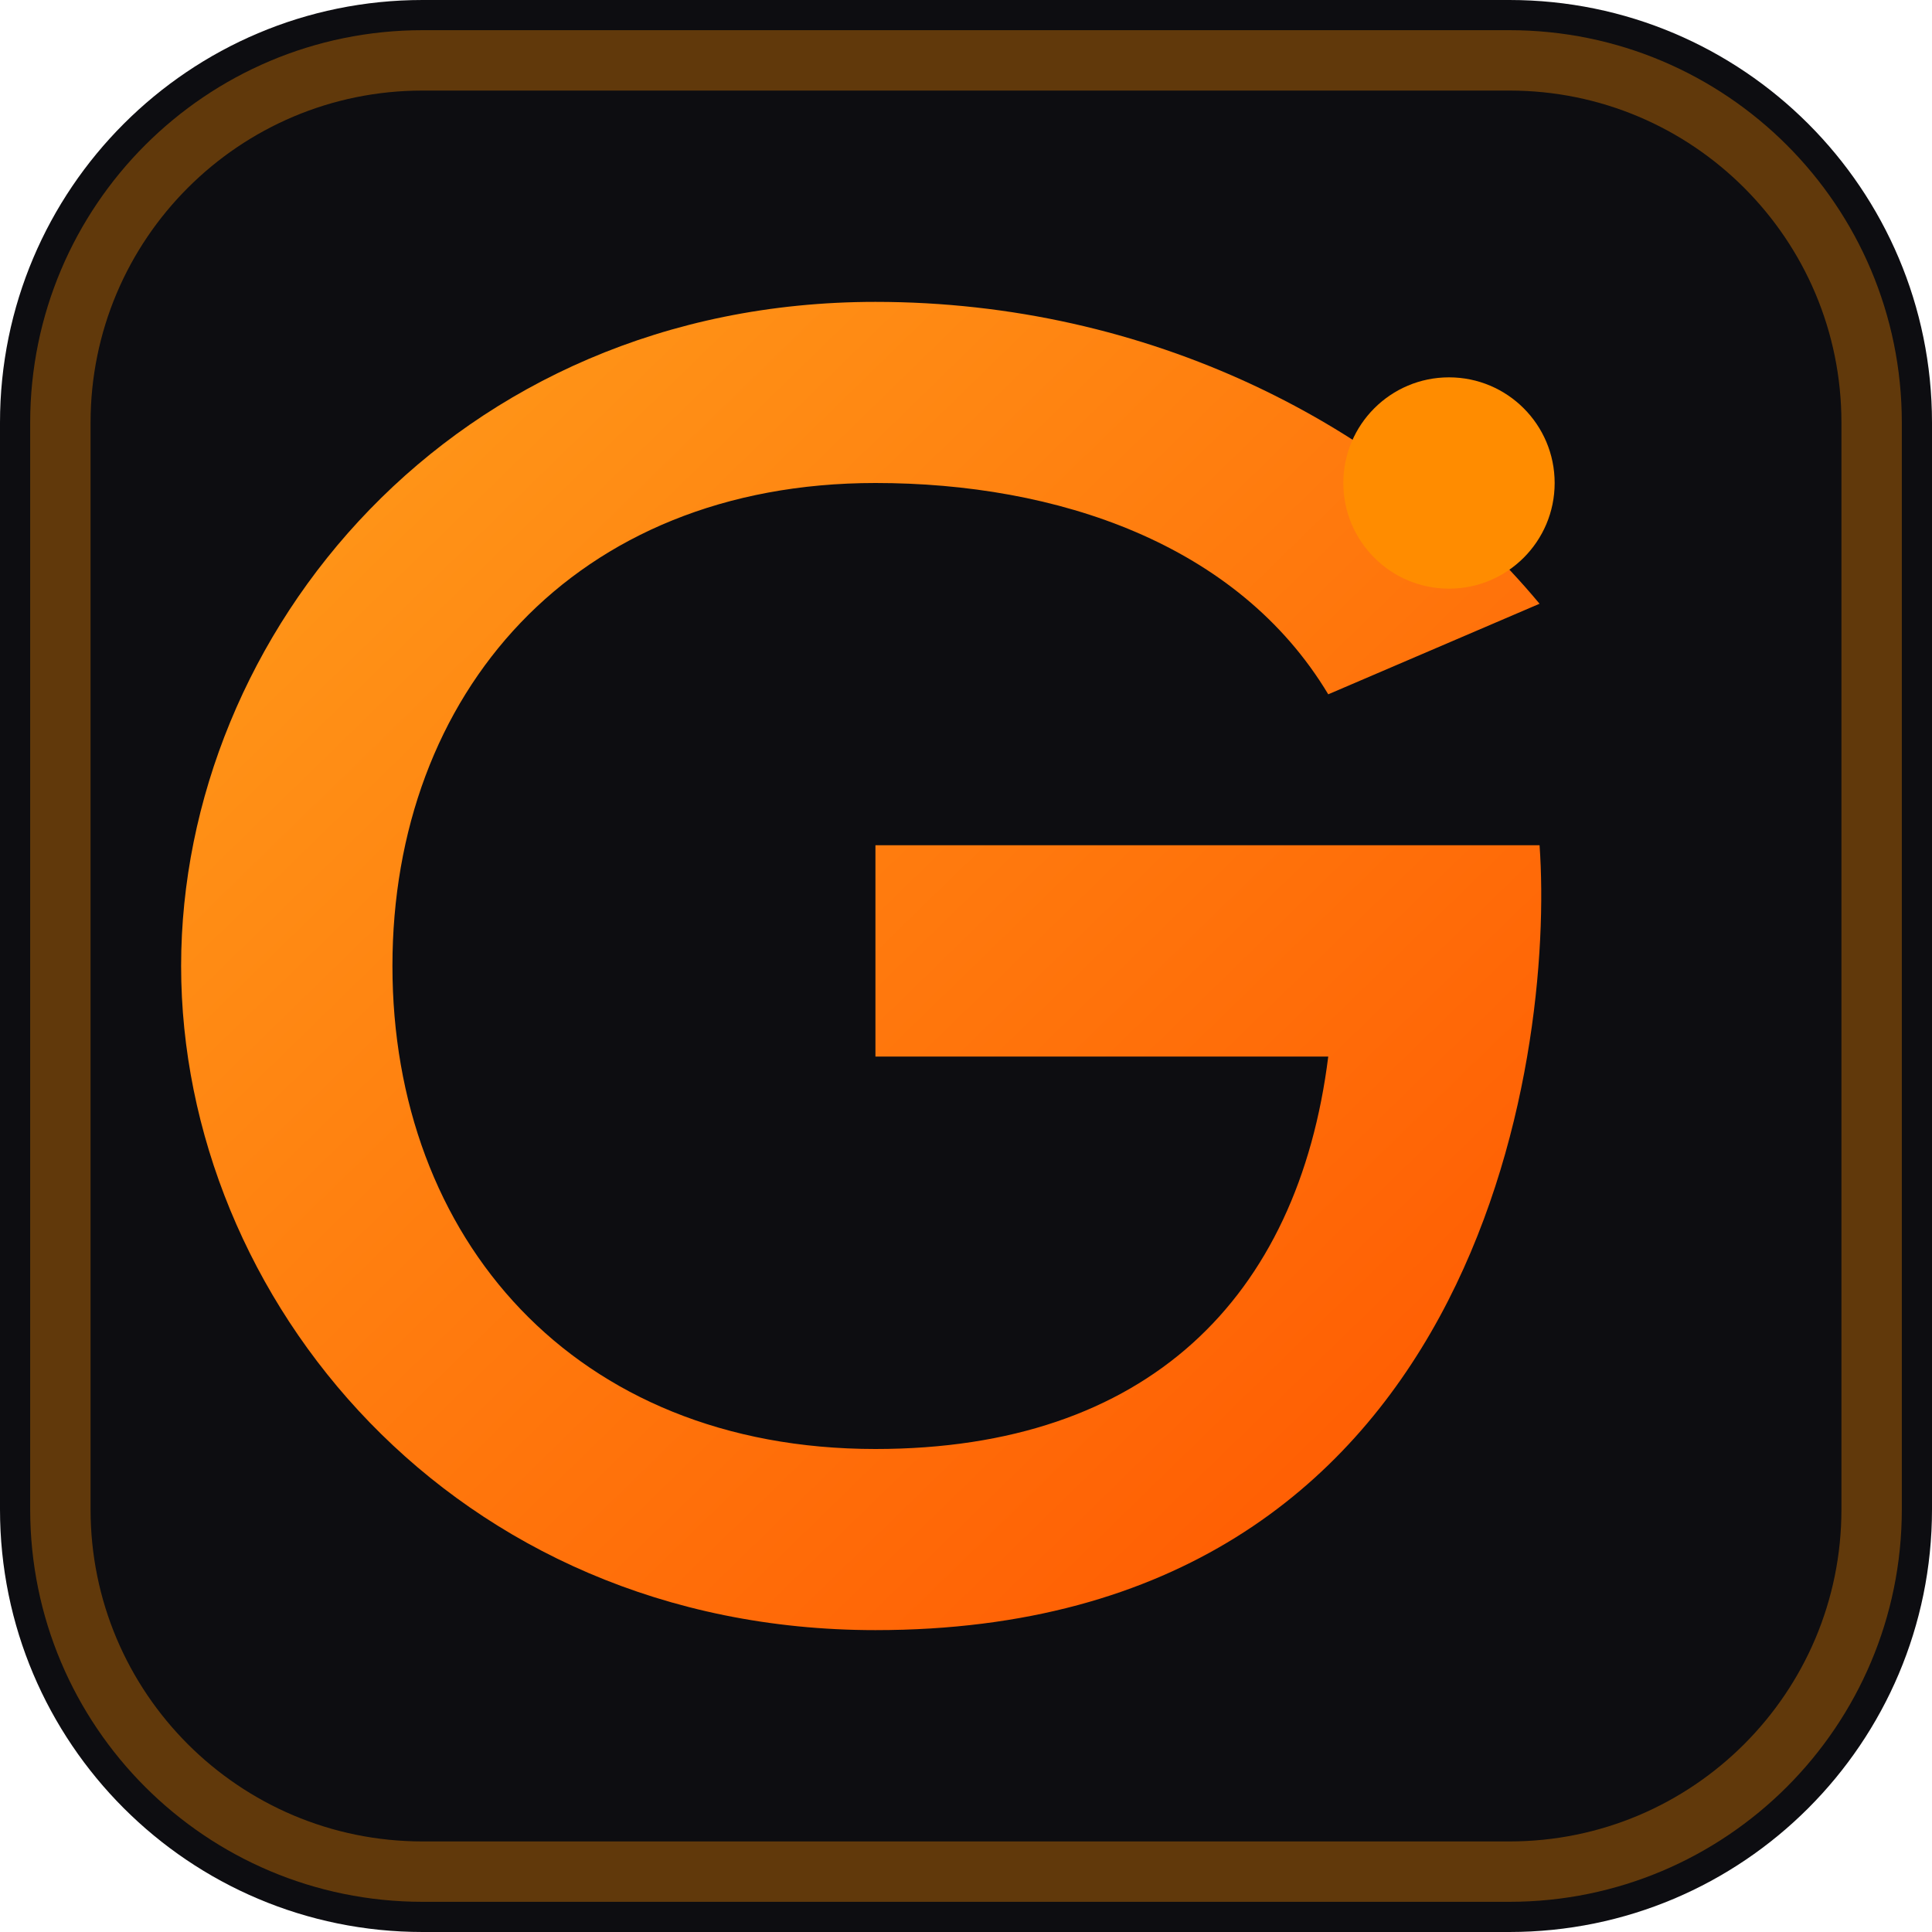
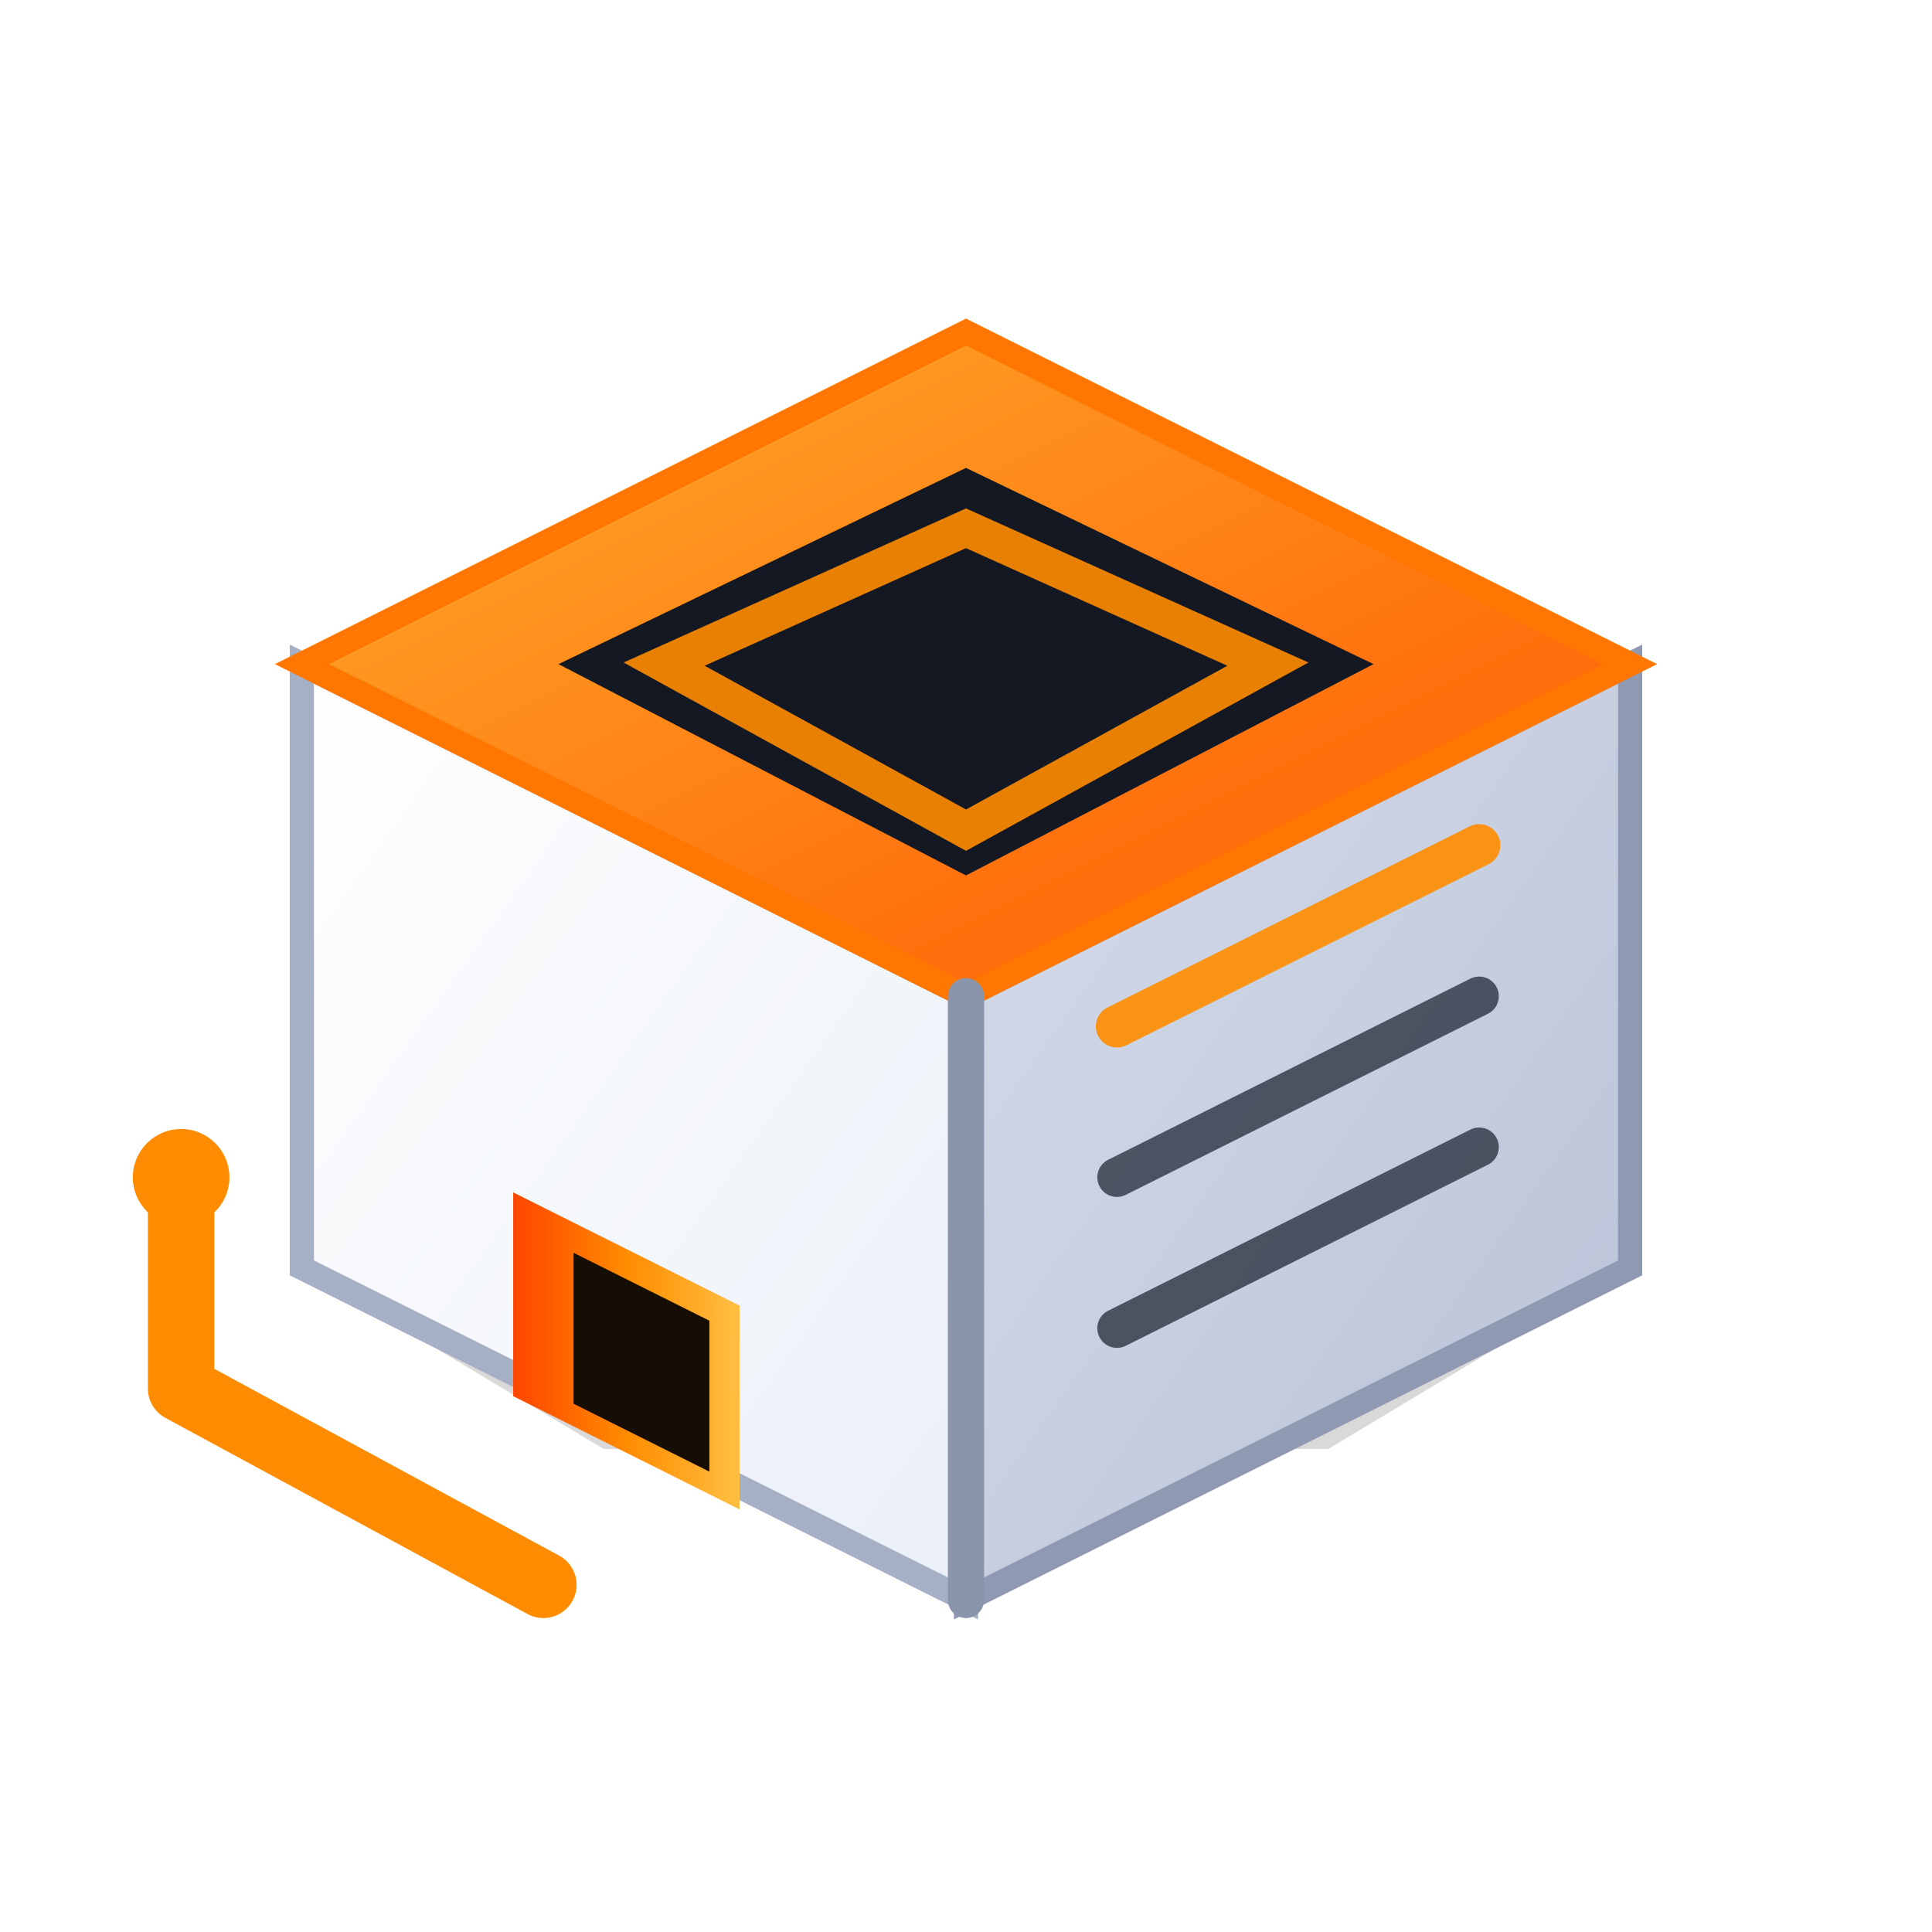
<svg xmlns="http://www.w3.org/2000/svg" viewBox="0 0 64 64" width="64" height="64">
  <defs>
-     <linearGradient id="gGrad" x1="0%" y1="0%" x2="100%" y2="100%">
-       <stop offset="0%" stop-color="#FF9E1B" />
+     <linearGradient id="roofGrad" x1="0%" y1="0%" x2="100%" y2="100%">
+       <stop offset="0%" stop-color="#FFAE2C" />
      <stop offset="100%" stop-color="#FF5500" />
    </linearGradient>
+     <linearGradient id="facadeLeftWhite" x1="0%" y1="0%" x2="100%" y2="100%">
+       <stop offset="0%" stop-color="#FFFFFF" />
+       <stop offset="100%" stop-color="#EAEFF7" />
+     </linearGradient>
+     <linearGradient id="facadeRightWhite" x1="0%" y1="0%" x2="100%" y2="100%">
+       <stop offset="0%" stop-color="#D5DCEB" />
+       <stop offset="100%" stop-color="#B8C1D6" />
+     </linearGradient>
+     <linearGradient id="bayPortal" x1="0%" y1="0%" x2="100%" y2="0%">
+       <stop offset="0%" stop-color="#FF4500" />
+       <stop offset="50%" stop-color="#FF8C00" />
+       <stop offset="100%" stop-color="#FFBF42" />
+     </linearGradient>
  </defs>
-   <rect width="64" height="64" rx="14" fill="#0D0D11" />
-   <rect x="2" y="2" width="60" height="60" rx="12" fill="none" stroke="#FF8C00" stroke-width="2" stroke-opacity="0.35" />
-   <path d="M 44 23 C 41 18 35 16 29 16 C 19 16 13 23 13 32 C 13 41 19 48 29 48 C 38 48 43 43 44 35 L 29 35 L 29 28 L 51 28 C 51.5 35 49 54 29 54 C 15 54 6 43 6 32 C 6 21 15 10 29 10 C 38 10 46 14 51 20 Z" fill="url(#gGrad)" />
-   <circle cx="48" cy="16" r="3.5" fill="#FF8C00" />
+   <polygon points="10,42 32,53 54,42 44,48 20,48" fill="#000000" opacity="0.15" />
+   <polyline points="6,39 6,46 18,52.5" fill="none" stroke="#FF8C00" stroke-width="2.2" stroke-linecap="round" stroke-linejoin="round" />
+   <circle cx="6" cy="39" r="1.6" fill="#FF8C00" />
+   <polygon points="10,22 32,33 32,53 10,42" fill="url(#facadeLeftWhite)" stroke="#A6B0C4" stroke-width="0.8" />
+   <polygon points="32,33 54,22 54,42 32,53" fill="url(#facadeRightWhite)" stroke="#8F9AB2" stroke-width="0.8" />
+   <polygon points="32,11 54,22 32,33 10,22" fill="url(#roofGrad)" stroke="#FF7700" stroke-width="0.8" />
+   <polygon points="32,15.5 45.5,22 32,29 18.5,22" fill="#141822" />
+   <polygon points="32,17.5 42,22 32,27.5 22,22" fill="none" stroke="#FF8C00" stroke-width="1.2" opacity="0.9" />
+   <polygon points="17,39.5 24.5,43.25 24.5,50 17,46.25" fill="url(#bayPortal)" />
+   <polygon points="19,41.5 23.5,43.75 23.5,48.75 19,46.5" fill="#160D04" />
+   <line x1="37" y1="34" x2="49" y2="28" stroke="#FF8C00" stroke-width="1.4" stroke-linecap="round" opacity="0.9" />
+   <line x1="37" y1="39" x2="49" y2="33" stroke="#222836" stroke-width="1.3" stroke-linecap="round" opacity="0.75" />
+   <line x1="37" y1="44" x2="49" y2="38" stroke="#222836" stroke-width="1.3" stroke-linecap="round" opacity="0.75" />
+   <line x1="32" y1="33" x2="32" y2="53" stroke="#8A95AB" stroke-width="1.2" stroke-linecap="round" />
</svg>
